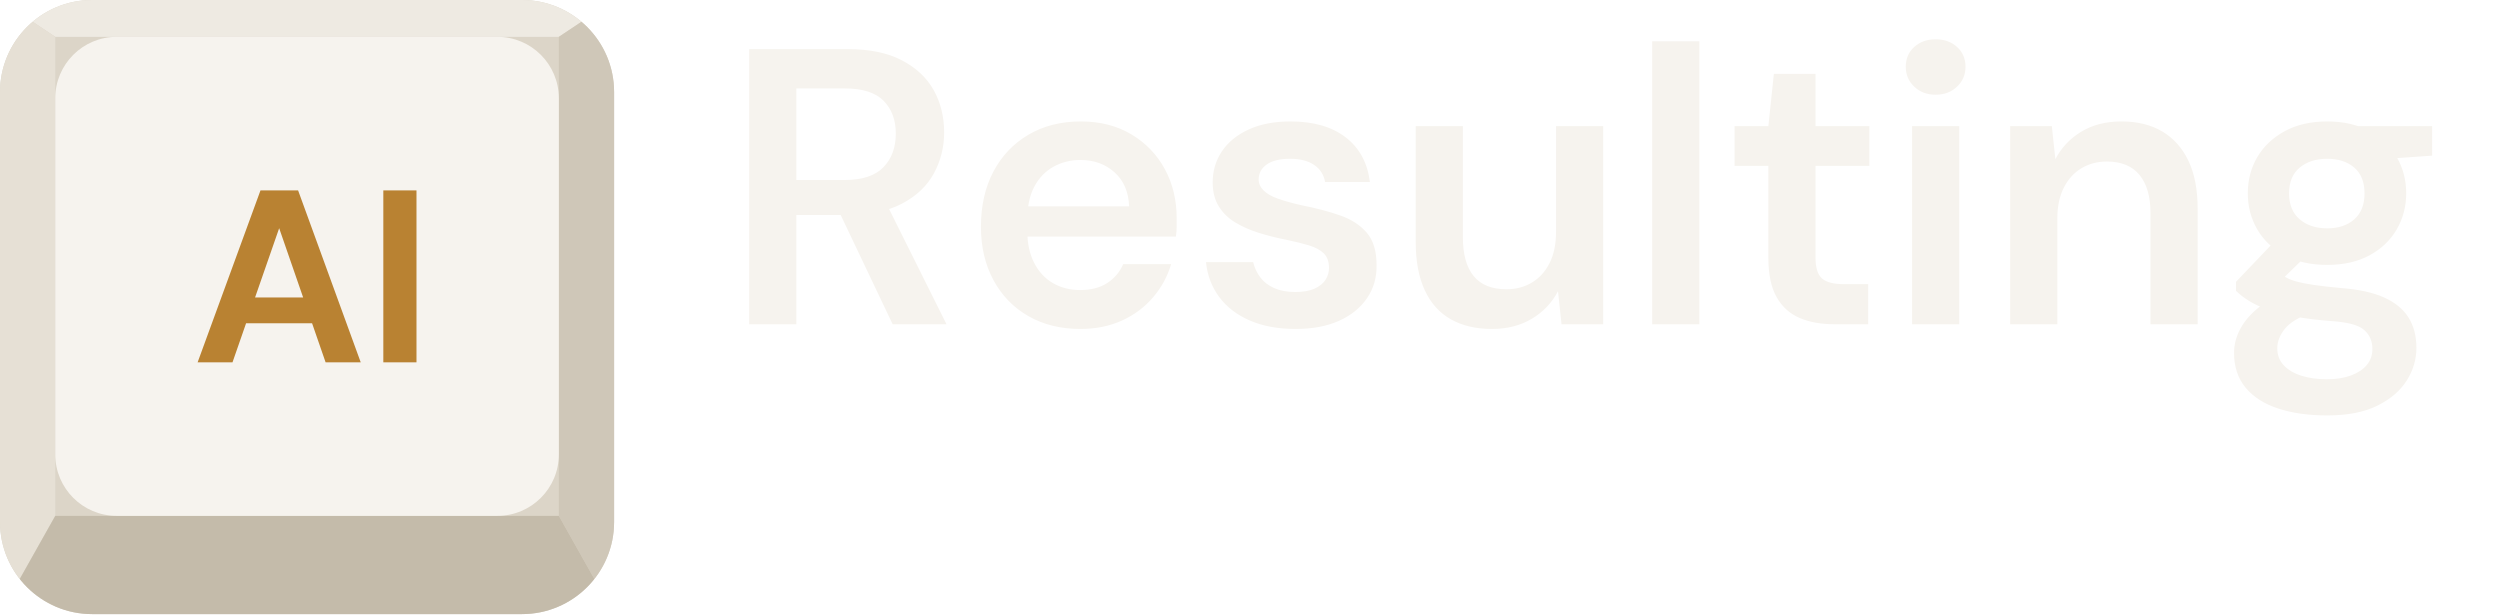
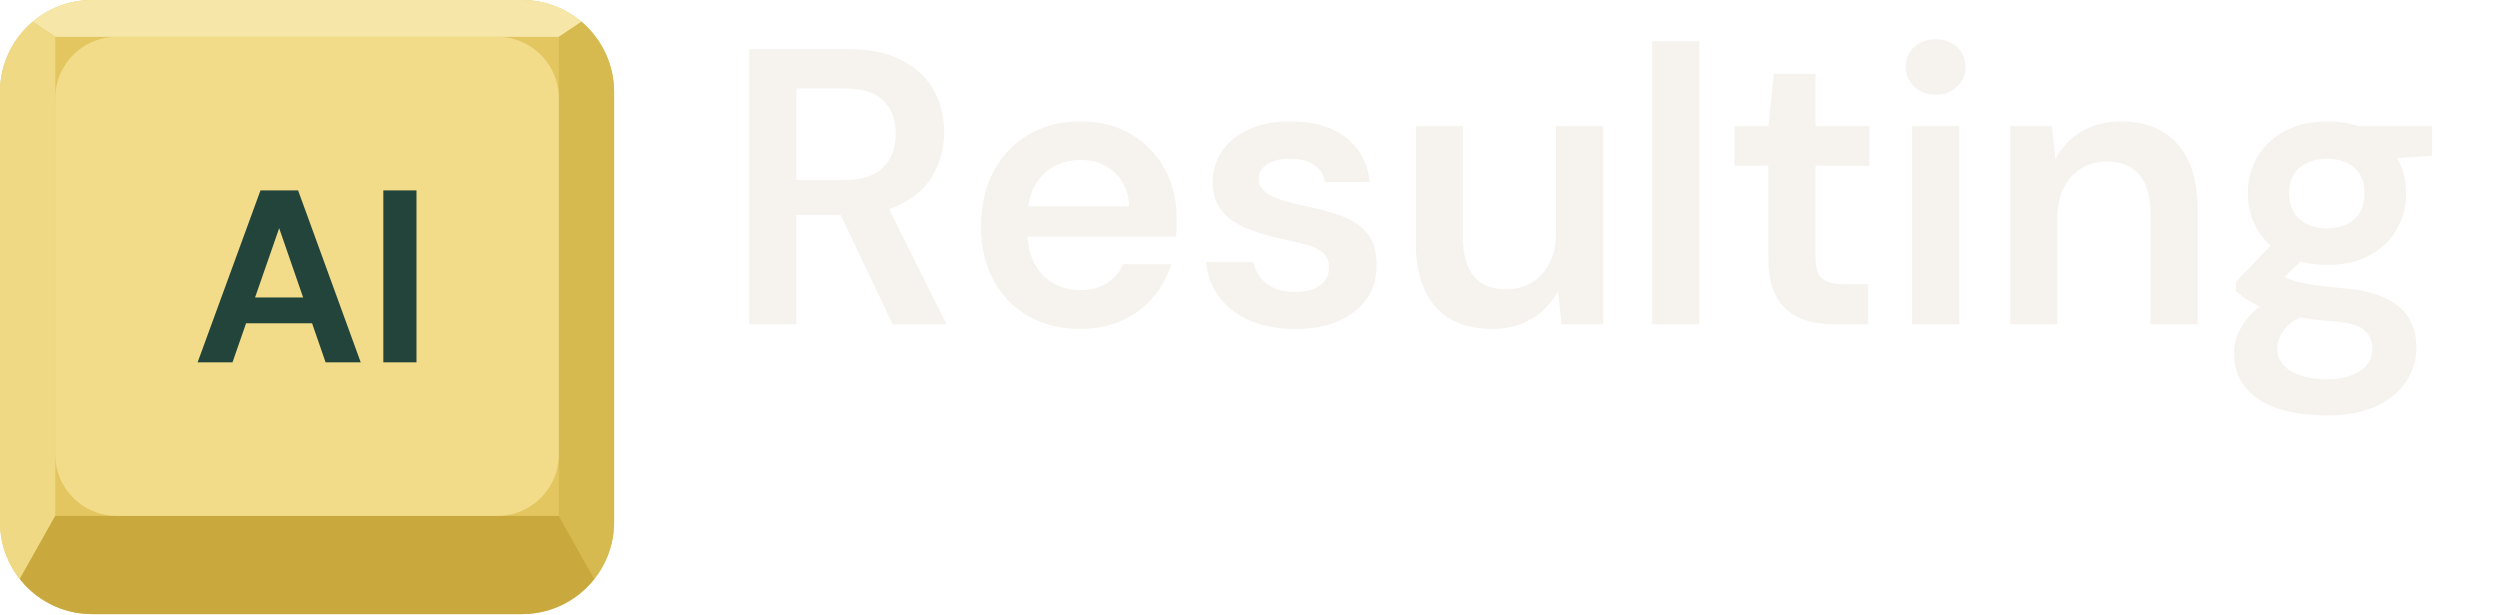
<svg xmlns="http://www.w3.org/2000/svg" viewBox="0 0 407.1 100.0" role="img" aria-label="AI Resulting">
  <g>
    <clipPath id="k00100">
      <rect x="0" y="0" width="100" height="100" rx="15.0" />
    </clipPath>
    <g clip-path="url(#k00100)">
-       <rect x="0" y="0" width="100" height="100" fill="#DCD5C8" />
-       <polygon points="0.00,0.00 100.00,0.00 91.00,6.00 9.00,6.00" fill="#EEEAE2" />
-       <polygon points="0.00,0.00 9.00,6.00 9.00,84.00 0.00,100.00" fill="#E6E0D5" />
-       <polygon points="100.00,0.00 100.00,100.00 91.00,84.00 91.00,6.00" fill="#CFC7B8" />
-       <polygon points="0.00,100.00 9.00,84.00 91.00,84.00 100.00,100.00" fill="#C4BBAA" />
+       <rect x="0" y="0" width="100" height="100" fill="#E3C660" />
+       <polygon points="0.00,0.00 100.00,0.00 91.00,6.00 9.00,6.00" fill="#F6E7A8" />
+       <polygon points="0.00,0.00 9.00,6.00 9.00,84.00 0.00,100.00" fill="#EFD984" />
+       <polygon points="100.00,0.00 100.00,100.00 91.00,84.00 91.00,6.00" fill="#D6B94F" />
+       <polygon points="0.00,100.00 9.00,84.00 91.00,84.00 100.00,100.00" fill="#C9A93E" />
    </g>
-     <rect x="9.0" y="6.0" width="82.0" height="78.0" rx="10.0" fill="#F6F3EE" />
-     <path d="M32.18 59.0 42.42 31.0H48.54L58.74 59.0H53.02L45.46 37.16L37.86 59.0ZM36.7 52.64 38.14 48.44H52.38L53.78 52.64ZM62.42 59.0V31.0H67.82V59.0Z" fill="#B98232" />
+     <rect x="9.0" y="6.0" width="82.0" height="78.0" rx="10.0" fill="#F2DC8A" />
+     <path d="M32.18 59.0 42.42 31.0H48.54L58.74 59.0H53.02L45.46 37.16L37.86 59.0ZM36.7 52.64 38.14 48.44H52.38L53.78 52.64ZM62.42 59.0V31.0H67.82V59.0Z" fill="#23443A" />
  </g>
  <path d="M122.0 52.8V8H138.064Q143.376 8 146.864 9.824Q150.352 11.648 152.048 14.688Q153.744 17.728 153.744 21.568Q153.744 25.152 152.08 28.224Q150.416 31.296 146.896 33.152Q143.376 35.008 137.872 35.008H129.68V52.8ZM145.36 52.8 135.952 33.024H144.272L154.128 52.8ZM129.68 29.312H137.552Q141.84 29.312 143.856 27.232Q145.872 25.152 145.872 21.76Q145.872 18.432 143.888 16.416Q141.904 14.4 137.552 14.4H129.68ZM175.928 53.568Q171.128 53.568 167.48 51.488Q163.832 49.408 161.784 45.632Q159.736 41.856 159.736 36.928Q159.736 31.808 161.752 27.968Q163.768 24.128 167.448 21.952Q171.128 19.776 175.992 19.776Q180.728 19.776 184.248 21.888Q187.768 24 189.688 27.552Q191.608 31.104 191.608 35.52Q191.608 36.16 191.608 36.928Q191.608 37.696 191.48 38.528H165.24V33.6H183.864Q183.736 30.08 181.496 28.064Q179.256 26.048 175.928 26.048Q173.56 26.048 171.576 27.136Q169.592 28.224 168.44 30.368Q167.288 32.512 167.288 35.776V37.632Q167.288 40.64 168.408 42.816Q169.528 44.992 171.48 46.112Q173.432 47.232 175.864 47.232Q178.552 47.232 180.312 46.08Q182.072 44.928 182.904 43.008H190.712Q189.816 46.016 187.768 48.416Q185.72 50.816 182.712 52.192Q179.704 53.568 175.928 53.568ZM210.976 53.568Q206.688 53.568 203.52 52.192Q200.352 50.816 198.528 48.352Q196.704 45.888 196.384 42.688H204.064Q204.384 44.032 205.216 45.152Q206.048 46.272 207.488 46.912Q208.928 47.552 210.912 47.552Q212.832 47.552 214.048 47.008Q215.264 46.464 215.84 45.568Q216.416 44.672 216.416 43.648Q216.416 42.112 215.584 41.28Q214.752 40.448 213.184 39.968Q211.616 39.488 209.44 39.04Q207.136 38.592 204.992 37.92Q202.848 37.248 201.152 36.224Q199.456 35.2 198.464 33.6Q197.472 32 197.472 29.696Q197.472 26.88 198.976 24.64Q200.48 22.4 203.328 21.088Q206.176 19.776 210.144 19.776Q215.776 19.776 219.136 22.368Q222.496 24.96 223.072 29.632H215.776Q215.456 27.84 213.984 26.848Q212.512 25.856 210.08 25.856Q207.584 25.856 206.272 26.784Q204.96 27.712 204.96 29.248Q204.96 30.208 205.76 31.008Q206.56 31.808 208.096 32.352Q209.632 32.896 211.872 33.408Q215.456 34.112 218.208 35.072Q220.96 36.032 222.56 37.888Q224.16 39.744 224.16 43.136Q224.224 46.208 222.592 48.576Q220.96 50.944 218.016 52.256Q215.072 53.568 210.976 53.568ZM242.952 53.568Q239.048 53.568 236.264 52.0Q233.48 50.432 232.008 47.264Q230.536 44.096 230.536 39.424V20.544H238.216V38.656Q238.216 42.816 239.976 44.96Q241.736 47.104 245.32 47.104Q247.624 47.104 249.448 46.016Q251.272 44.928 252.328 42.848Q253.384 40.768 253.384 37.76V20.544H261.064V52.8H254.28L253.704 47.424Q252.232 50.24 249.448 51.904Q246.664 53.568 242.952 53.568ZM269.04 52.8V6.72H276.72V52.8ZM298.712 52.8Q295.448 52.8 293.048 51.776Q290.648 50.752 289.304 48.384Q287.96 46.016 287.96 41.984V27.008H282.456V20.544H287.96L288.856 12.032H295.64V20.544H304.408V27.008H295.64V41.984Q295.64 44.416 296.696 45.344Q297.752 46.272 300.248 46.272H304.216V52.8ZM311.36 52.8V20.544H319.04V52.8ZM315.2 15.424Q313.088 15.424 311.712 14.112Q310.336 12.8 310.336 10.88Q310.336 8.896 311.712 7.648Q313.088 6.4 315.2 6.4Q317.312 6.4 318.688 7.648Q320.064 8.896 320.064 10.88Q320.064 12.8 318.688 14.112Q317.312 15.424 315.2 15.424ZM327.336 52.8V20.544H334.12L334.696 25.92Q336.168 23.104 338.92 21.44Q341.672 19.776 345.448 19.776Q349.352 19.776 352.104 21.408Q354.856 23.04 356.36 26.176Q357.864 29.312 357.864 33.984V52.8H350.184V34.688Q350.184 30.656 348.392 28.48Q346.6 26.304 343.08 26.304Q340.776 26.304 338.952 27.392Q337.128 28.48 336.072 30.56Q335.016 32.64 335.016 35.584V52.8ZM378.96 67.648Q374.416 67.648 370.992 66.528Q367.568 65.408 365.68 63.136Q363.792 60.864 363.792 57.472Q363.792 55.488 364.784 53.6Q365.776 51.712 367.792 50.08Q369.808 48.448 372.944 47.232L376.336 50.944Q373.264 52.032 372.048 53.568Q370.832 55.104 370.832 56.704Q370.832 58.368 371.888 59.488Q372.944 60.608 374.768 61.184Q376.592 61.76 378.896 61.76Q381.136 61.76 382.8 61.152Q384.464 60.544 385.392 59.456Q386.32 58.368 386.32 56.832Q386.32 54.912 384.976 53.728Q383.632 52.544 379.664 52.288Q376.272 52.032 373.712 51.552Q371.152 51.072 369.328 50.432Q367.504 49.792 366.224 48.992Q364.944 48.192 364.112 47.36V45.888L370.832 38.848L376.528 40.704L368.976 48.064L370.96 44.352Q371.6 44.8 372.272 45.184Q372.944 45.568 374.0 45.856Q375.056 46.144 376.784 46.4Q378.512 46.656 381.264 46.912Q385.552 47.232 388.24 48.448Q390.928 49.664 392.208 51.712Q393.488 53.76 393.488 56.64Q393.488 59.456 391.92 61.952Q390.352 64.448 387.152 66.048Q383.952 67.648 378.96 67.648ZM378.96 43.136Q374.928 43.136 372.016 41.568Q369.104 40.0 367.568 37.344Q366.032 34.688 366.032 31.488Q366.032 28.224 367.568 25.6Q369.104 22.976 372.016 21.376Q374.928 19.776 378.96 19.776Q382.992 19.776 385.872 21.376Q388.752 22.976 390.288 25.6Q391.824 28.224 391.824 31.488Q391.824 34.688 390.288 37.344Q388.752 40.0 385.872 41.568Q382.992 43.136 378.96 43.136ZM378.96 37.184Q381.712 37.184 383.376 35.712Q385.04 34.24 385.04 31.488Q385.04 28.736 383.376 27.296Q381.712 25.856 378.96 25.856Q376.208 25.856 374.48 27.296Q372.752 28.736 372.752 31.488Q372.752 34.24 374.48 35.712Q376.208 37.184 378.96 37.184ZM384.272 26.176 382.8 20.544H396.048V25.344Z" fill="#F6F3EE" />
</svg>
